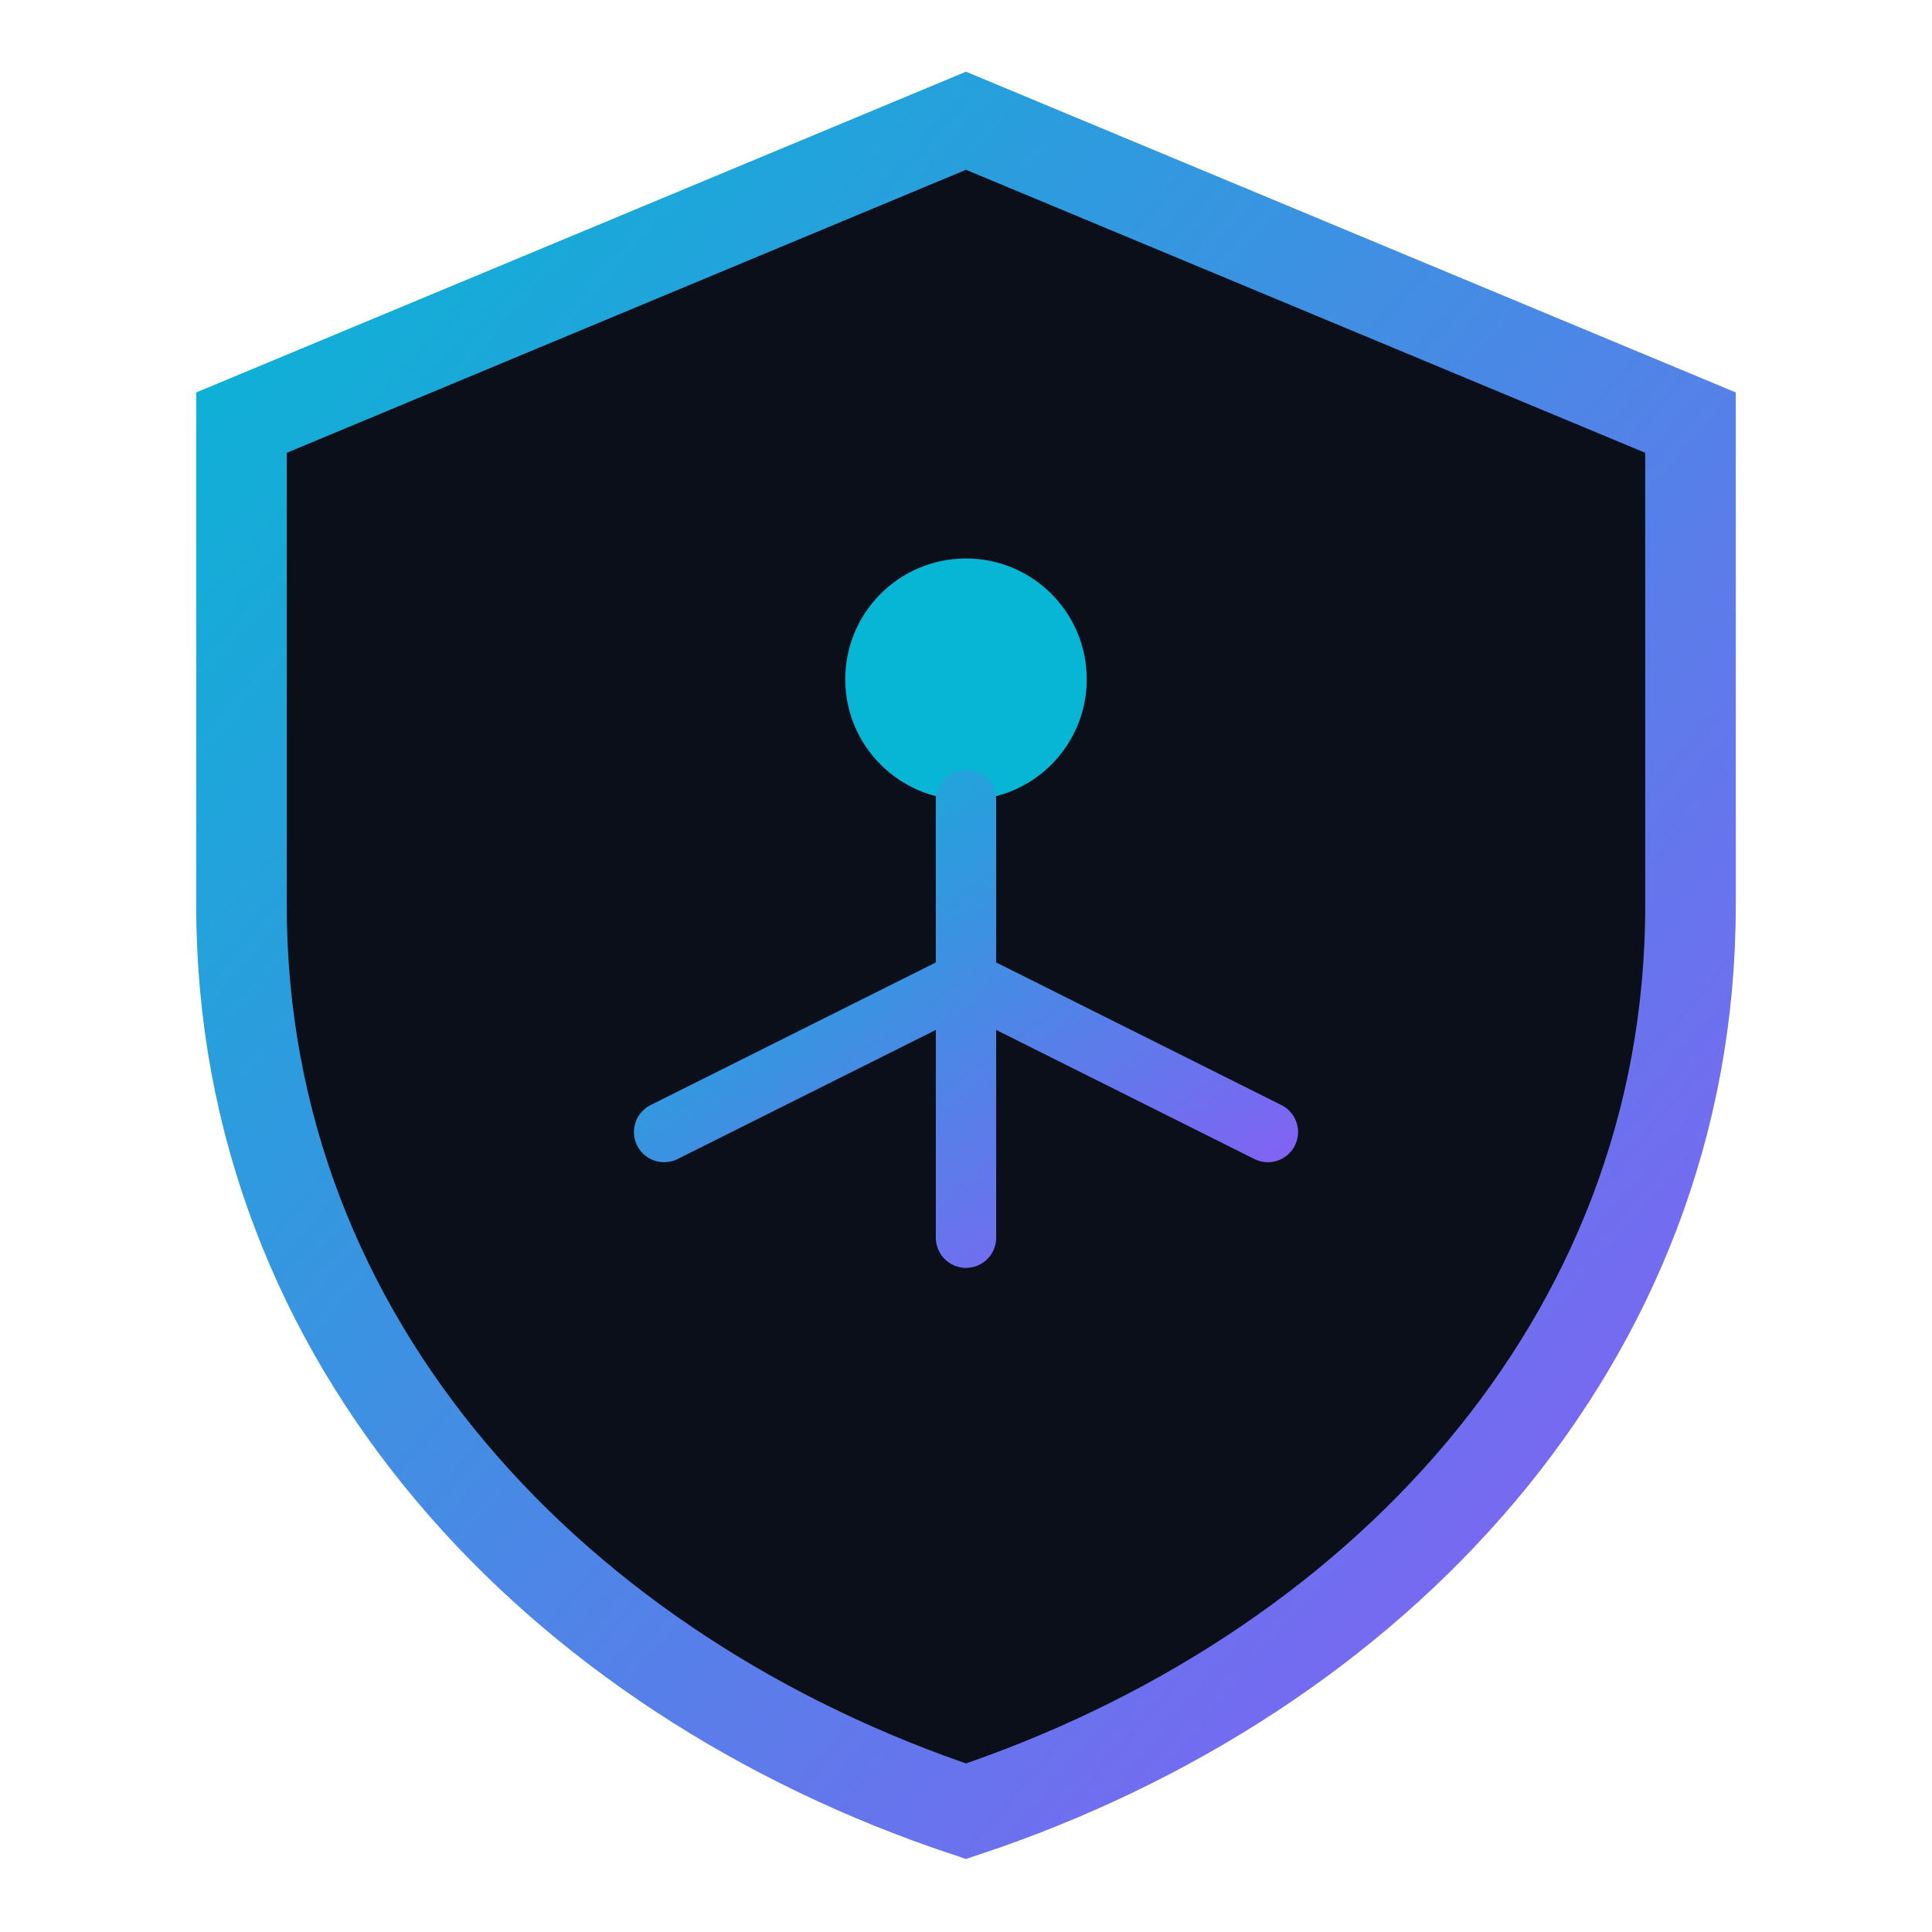
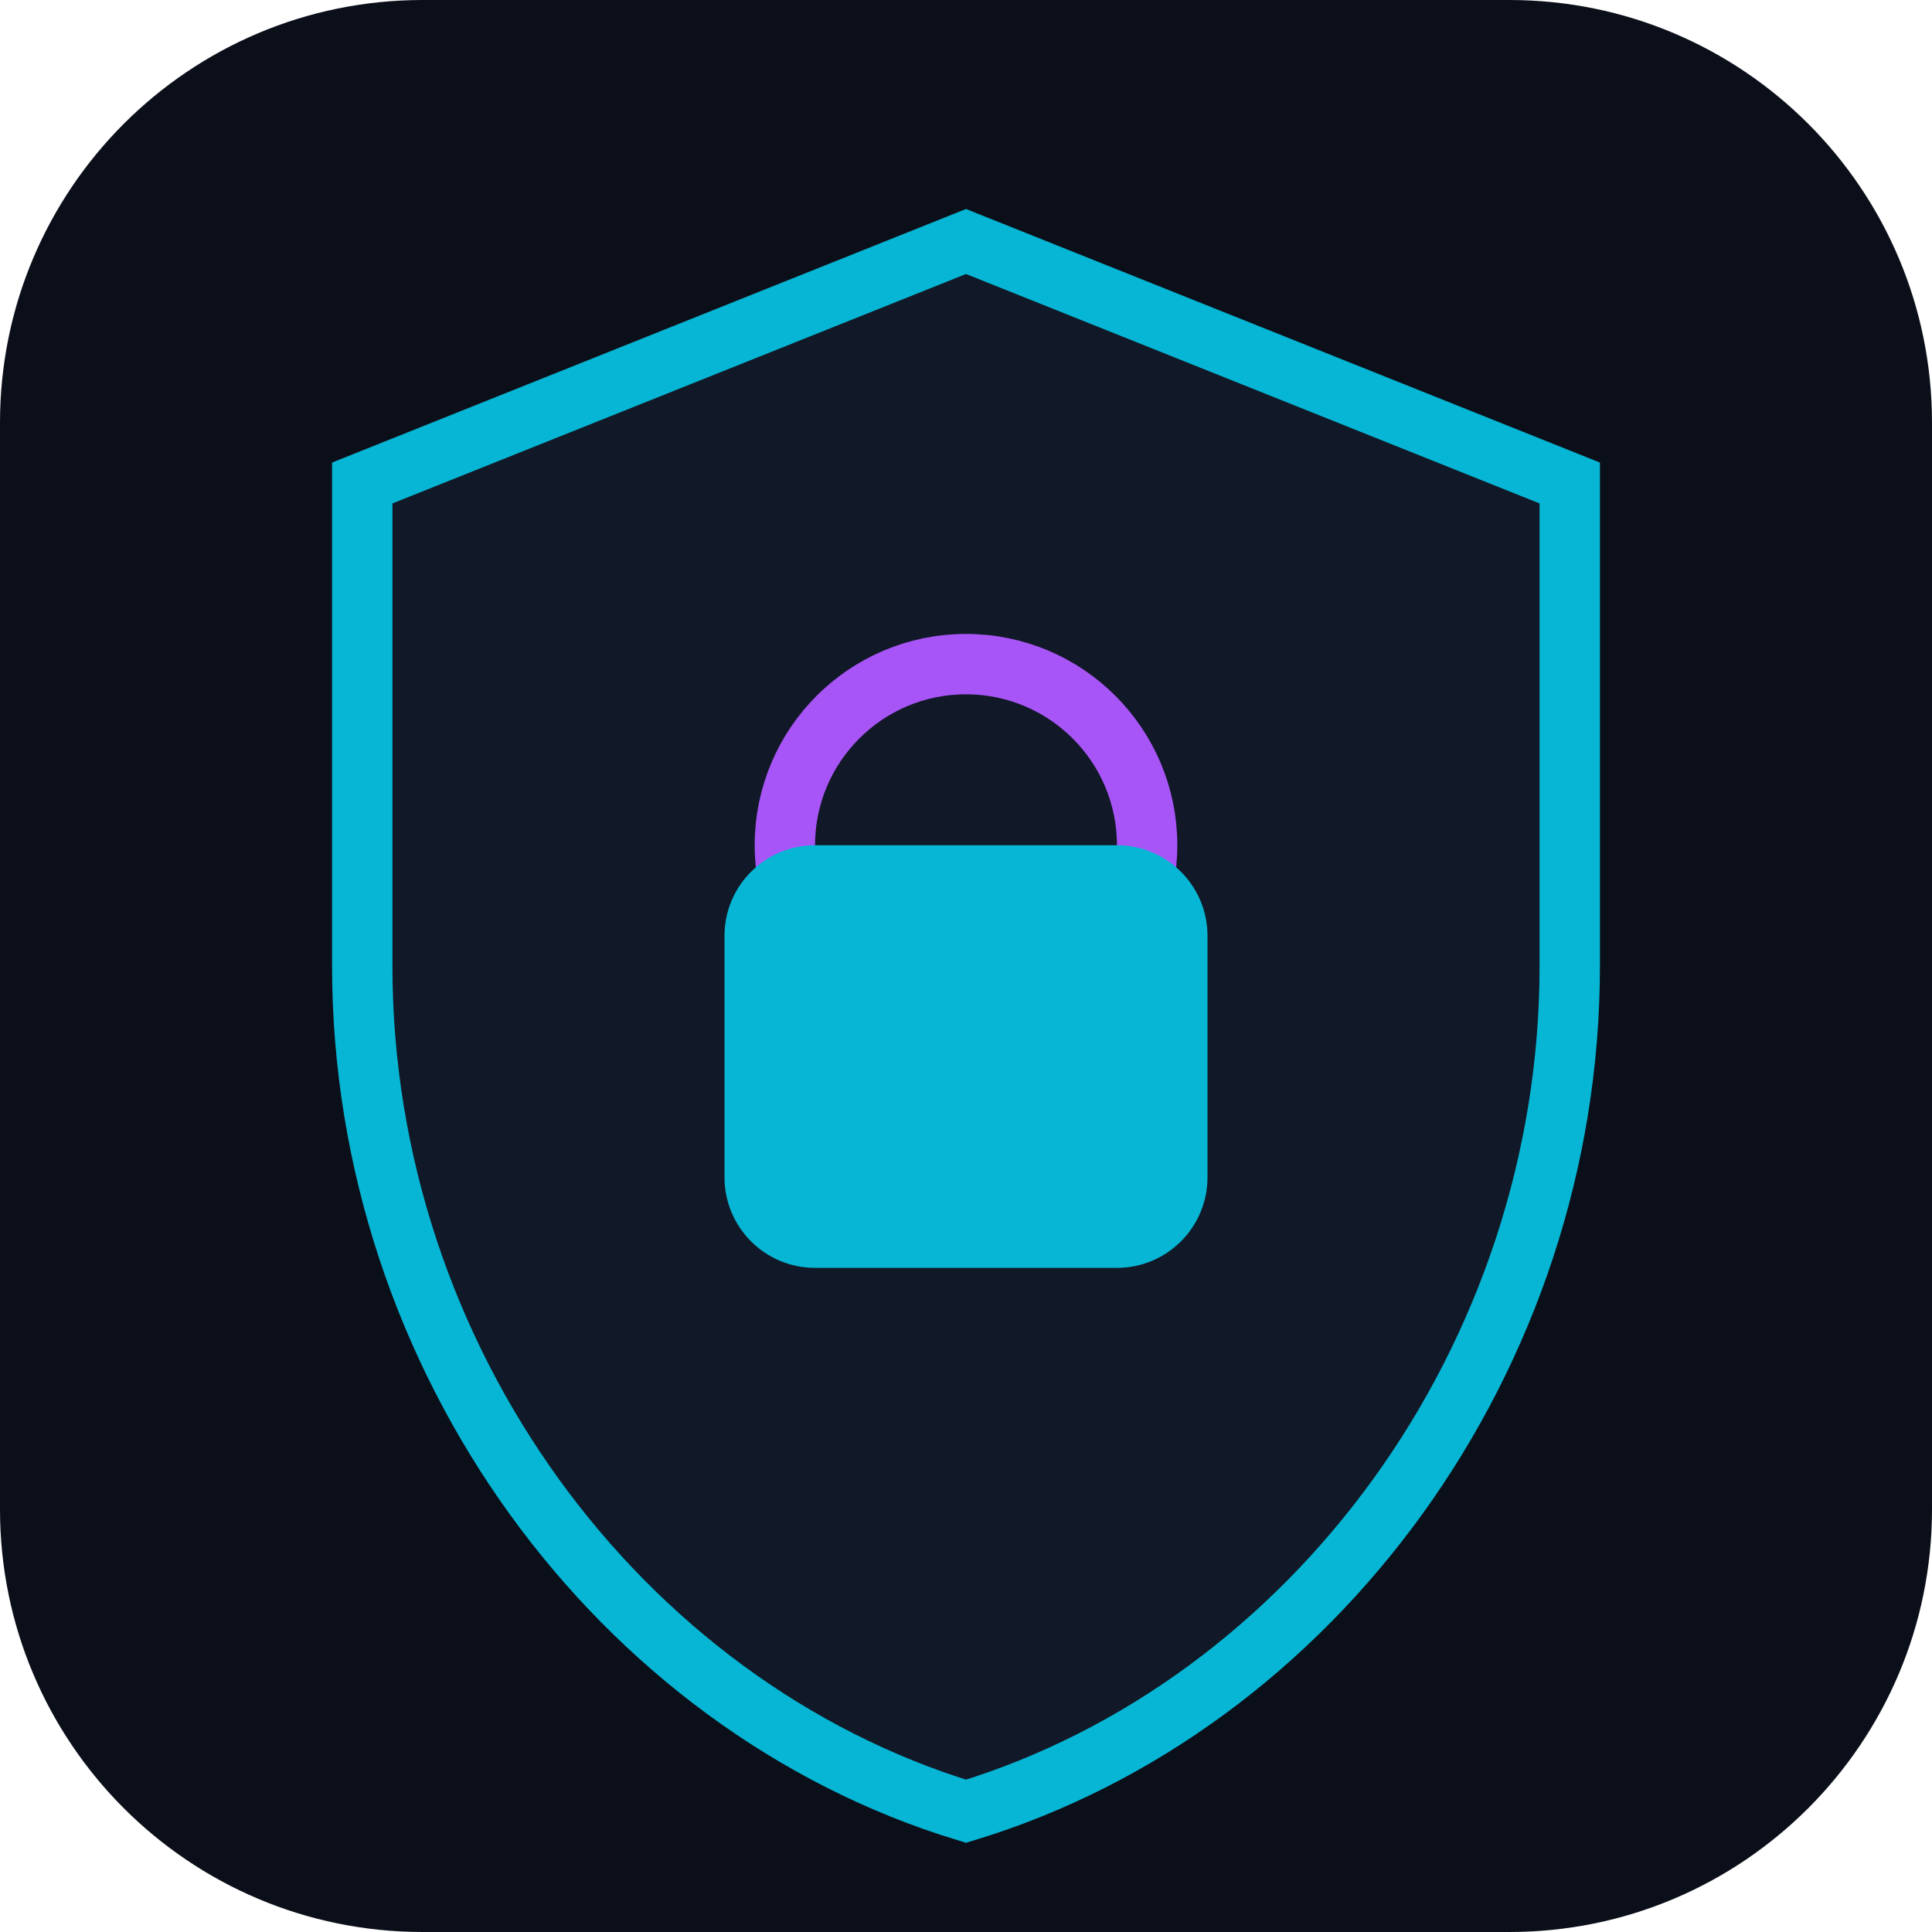
- <svg xmlns="http://www.w3.org/2000/svg" viewBox="0 0 128 128" width="100%" height="100%">
-   <defs>
-     <linearGradient id="favGrad" x1="0%" y1="0%" x2="100%" y2="100%">
-       <stop offset="0%" stop-color="#06b6d4" />
-       <stop offset="100%" stop-color="#8b5cf6" />
-     </linearGradient>
-   </defs>
-   <path d="M64 8 L112 28 V60 C112 89 91 111 64 120 C37 111 16 89 16 60 V28 Z" fill="#0b0f19" stroke="url(#favGrad)" stroke-width="6" />
-   <circle cx="64" cy="45" r="8" fill="#06b6d4" />
-   <path d="M64 53 V82 M64 65 L44 75 M64 65 L84 75" stroke="url(#favGrad)" stroke-width="4" stroke-linecap="round" />
+ <svg xmlns="http://www.w3.org/2000/svg" viewBox="0 0 128 128" fill="none">
+   <rect width="128" height="128" rx="28" fill="#0b0f19" />
+   <path d="M64 16 L104 32 V64 C104 90 87 113 64 120 C41 113 24 90 24 64 V32 L64 16 Z" fill="#111827" stroke="#06b6d4" stroke-width="4" />
+   <circle cx="64" cy="56" r="12" stroke="#a855f7" stroke-width="4" fill="none" />
+   <rect x="48" y="56" width="32" height="28" rx="6" fill="#06b6d4" />
</svg>
